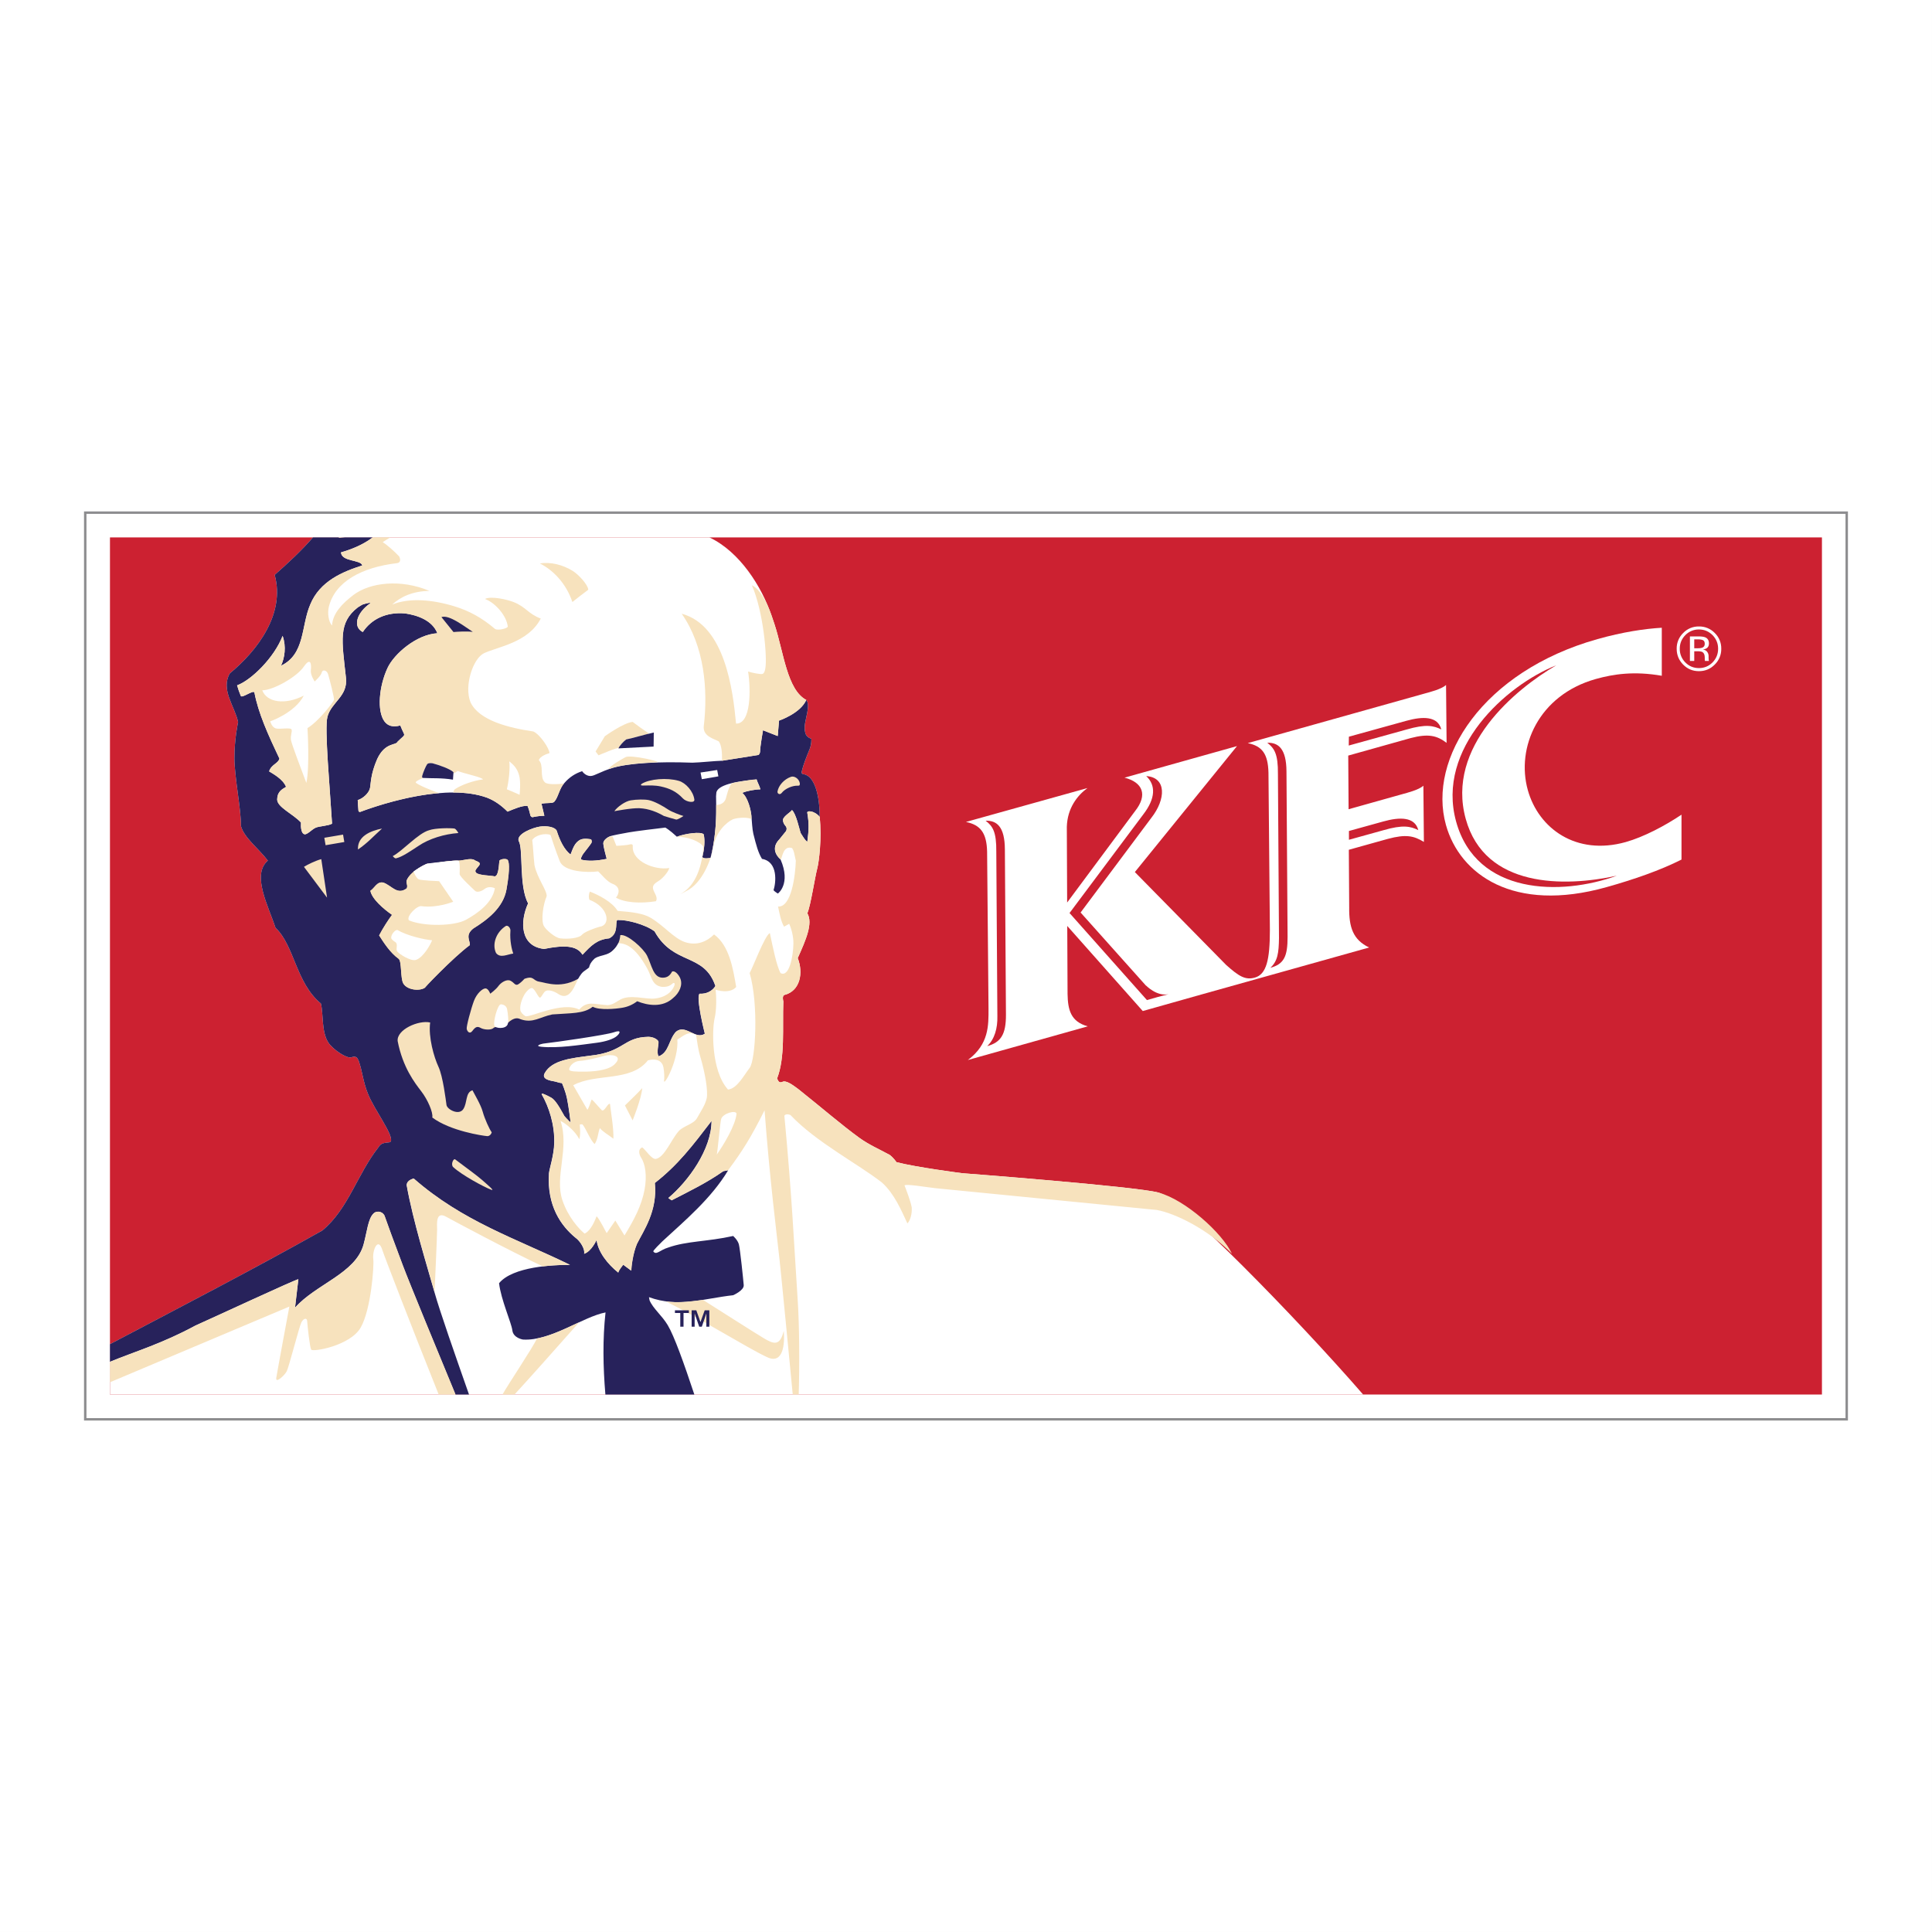
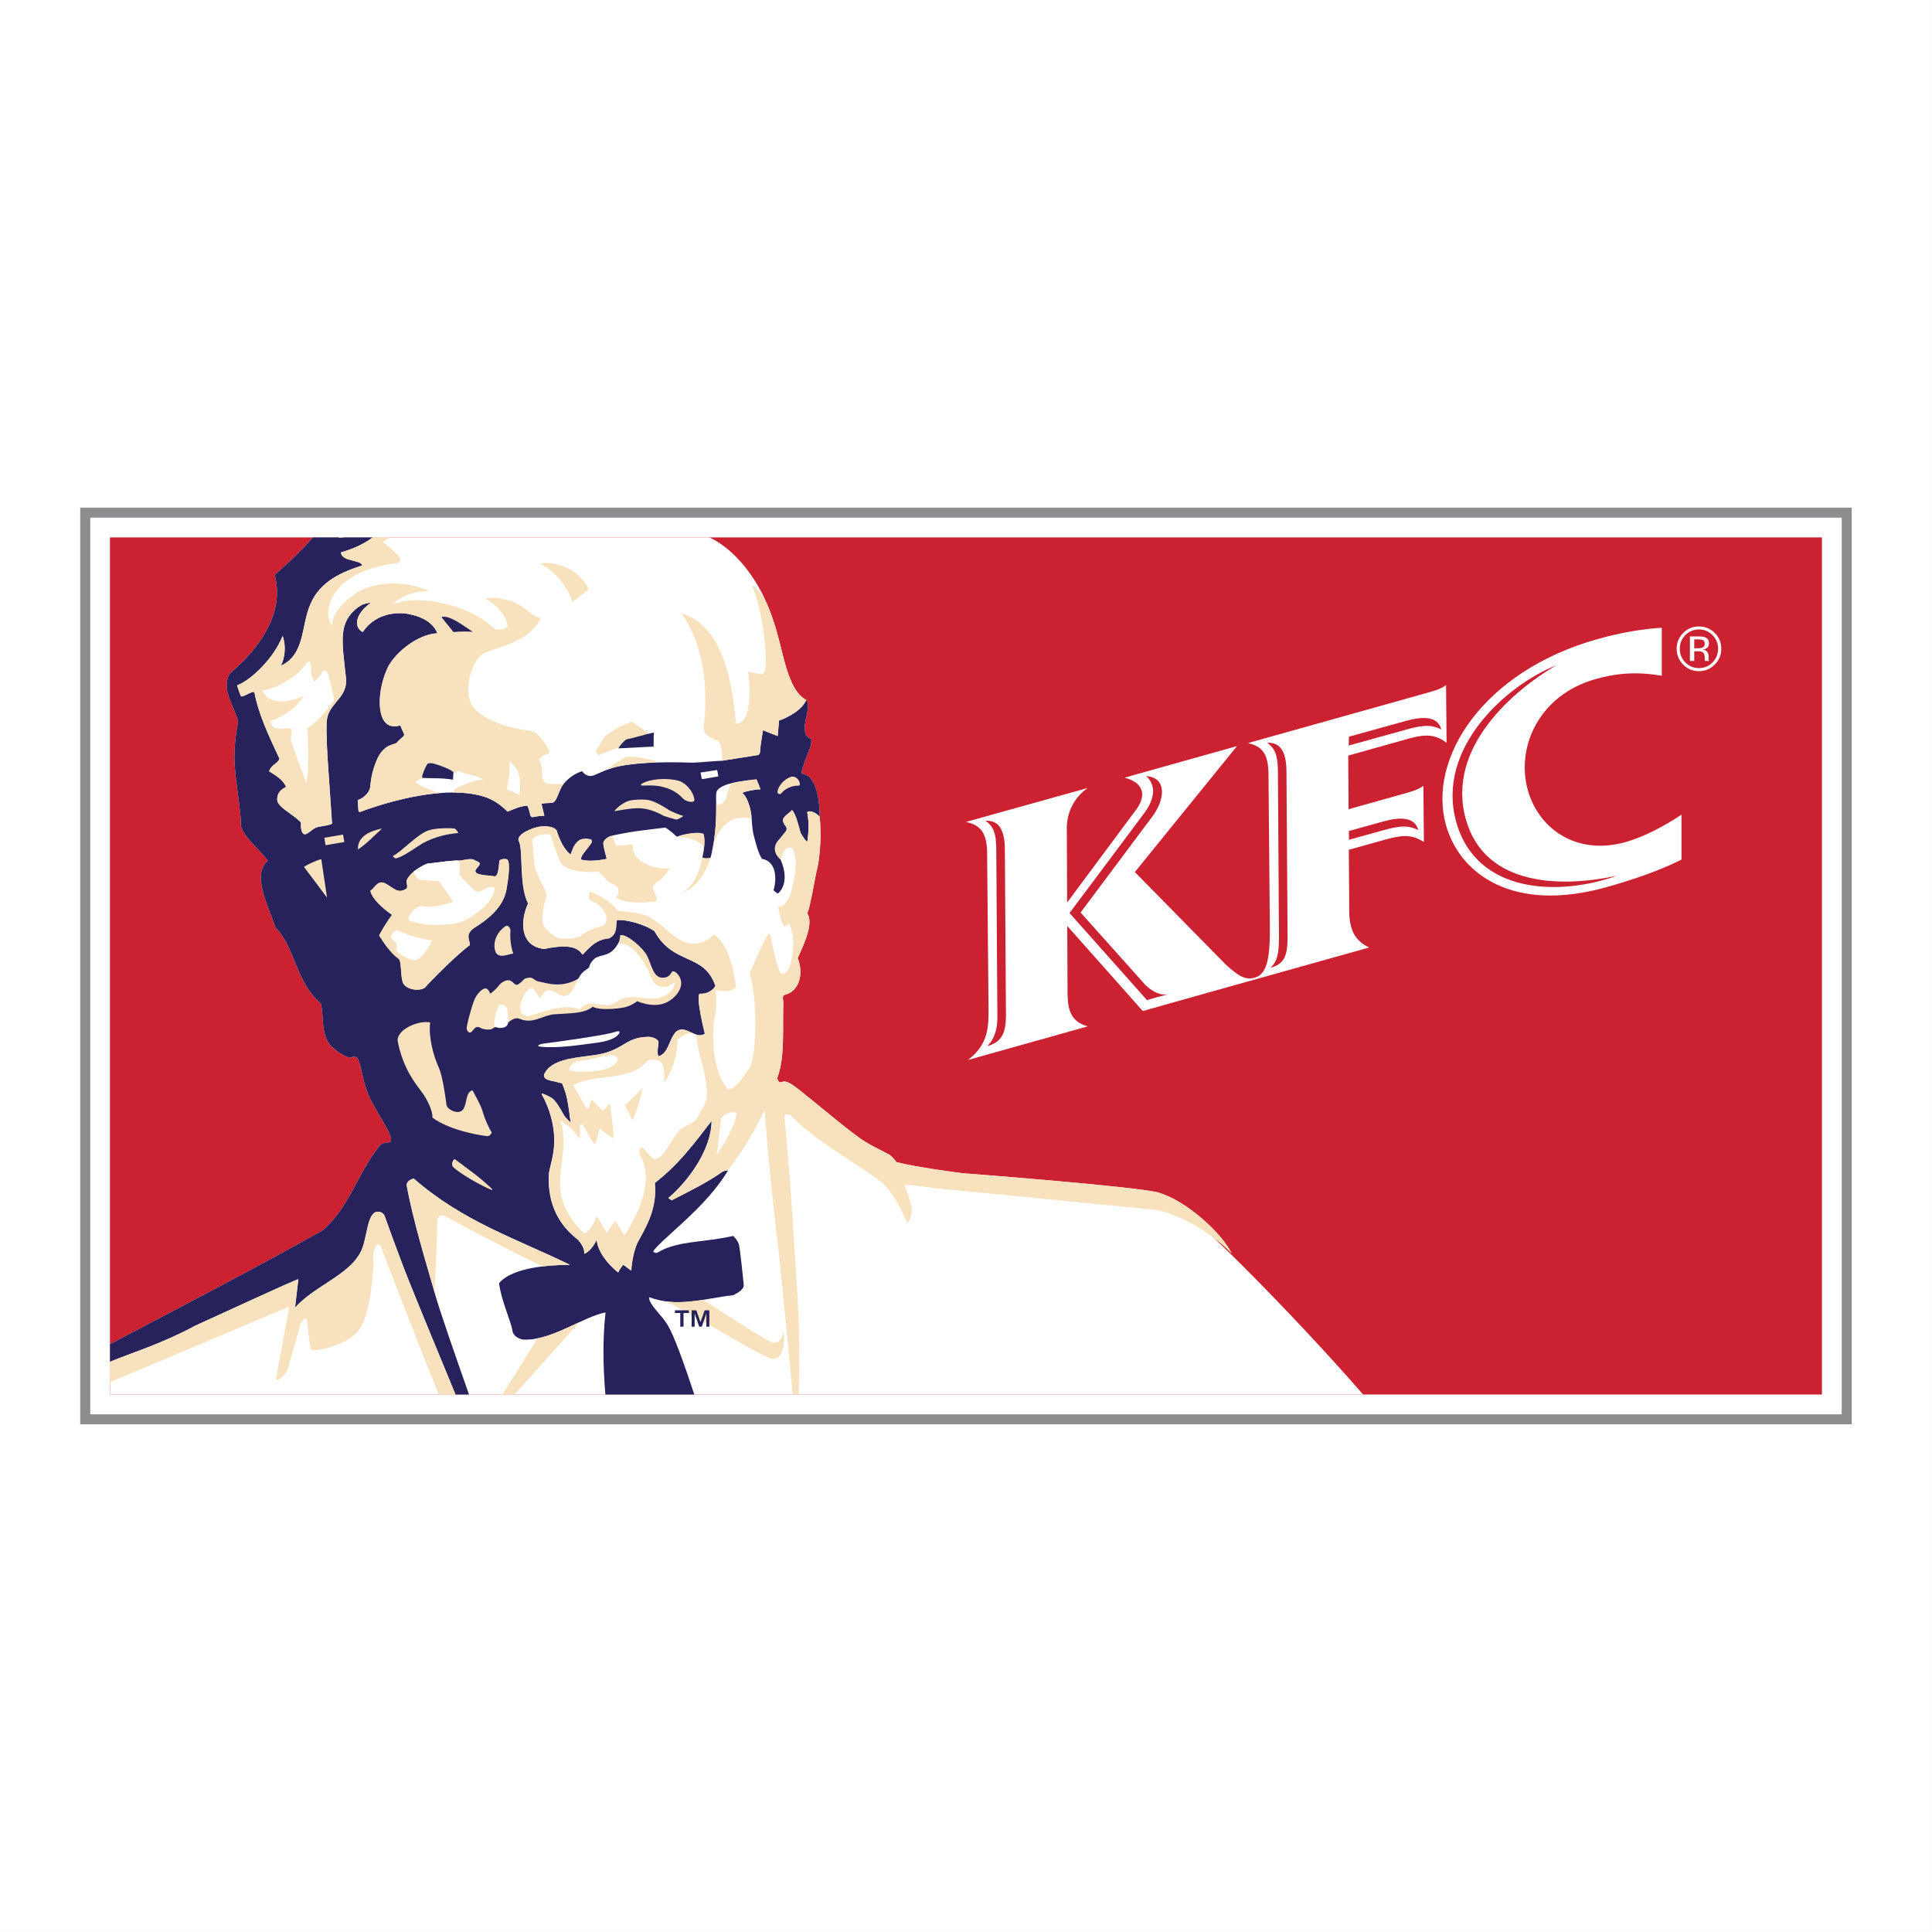
<svg xmlns="http://www.w3.org/2000/svg" viewBox="0 0 192.76 192.76">
-   <g fill-rule="evenodd" clip-rule="evenodd">
+   <g fillRule="evenodd" clip-rule="evenodd">
    <path fill="#fff" d="M0 0h192.756v192.756H0V0z" />
-     <path fill="#fff" stroke="#8d8d8f" stroke-width=".242" stroke-miterlimit="2.613" d="M184.252 51.148H8.504v90.461h175.748V51.148z" />
+     <path fill="#fff" stroke="#8d8d8f" strokeWidth=".242" stroke-miterlimit="2.613" d="M184.252 51.148H8.504v90.461h175.748V51.148z" />
    <path fill="#cc2131" d="M10.972 53.619h170.807v85.516H10.972V53.619z" />
    <path d="M144.33 74.116l-.055-5.775c-.457.428-1.646.717-2.105.846l-17.68 4.956c1.455.297 2.021 1.088 2.068 2.952l.141 15.689c0 2.979-.342 4.429-1.5 4.753-.963.271-1.604-.141-2.859-1.258l-9.113-9.271 10.191-12.568-11.223 3.148c1.801.46 2.354 1.701 1.045 3.349l-6.768 9.109-.033-7.546c.053-1.875 1.053-3.143 2.061-3.875l-12.125 3.382c1.455.299 2.064 1.095 2.111 2.959l.141 15.688c0 1.627.061 3.521-2.061 5.105l11.965-3.359c-1.699-.463-1.988-1.637-2.018-3.223l-.031-6.792 7.535 8.489 5.545-1.566 17.041-4.774c-1.621-.772-2.018-2.043-1.99-4.011l-.037-5.739 3.893-1.087c1.799-.481 2.586-.314 3.596.304l-.051-5.61c-.457.425-1.648.717-2.105.845l-5.357 1.503-.035-5.353 6.215-1.743c1.797-.474 2.643-.249 3.598.473zM162.199 84.015c-4.938 1.383-8.691-1.347-9.764-5.181-1.188-4.24 1.057-9.481 6.783-11.089 1.789-.498 3.828-.8 6.582-.322v-4.791c-1.709.099-3.889.423-6.414 1.132-11.447 3.218-16.971 11.922-15.121 18.545 1.385 4.942 6.742 8.804 16.004 6.208 2.723-.765 5.373-1.678 7.498-2.756v-4.479c-1.628 1.094-3.759 2.224-5.568 2.733z" fill="#fff" />
    <path d="M99.51 101.373l-.107-16.384c.02-2.006-.357-2.558-1.062-3.103 1.082-.033 1.91.553 1.918 2.873l.107 16.481c.008 1.951-.496 2.758-1.871 3.135.737-.697 1.046-1.775 1.015-3.002zM127.607 93.596l-.105-16.385c.018-2.006-.363-2.557-1.064-3.105 1.082-.03 1.908.556 1.916 2.875l.111 16.479c.004 1.953-.348 2.727-1.721 3.102.731-.671.842-1.471.863-2.966zM134.582 73.502l5.73-1.585c1.641-.458 3.141-.477 3.49.862-.773-.38-1.533-.556-3.48.01l-5.754 1.595.014-.882zM134.588 83.786l-.002-.876 3.432-.951c1.639-.458 3.143-.475 3.488.864-.771-.381-1.529-.557-3.477.009l-3.441.954zM145.281 81.974c-2.021-7.32 5-13.616 9.99-15.594-4.105 2.389-11.02 8.128-9.031 15.326 1.91 6.913 9.855 6.81 15.076 5.665-5.582 2.028-14.009 1.933-16.035-5.397zM116.598 99.189c-1.197.268-2.279-.885-2.279-.885l.08.107-6.586-7.367 7.068-9.458c1.434-1.832 1.533-4.019-.518-4.154.971.911.936 2.229-.299 3.829l-7.354 9.834 7.721 8.684.951-.268-.002-.002 1.218-.32z" fill="#cc2131" />
    <path d="M170.863 63.366c.369.377.557.828.557 1.359 0 .535-.188.991-.557 1.369-.375.375-.828.563-1.359.563s-.984-.188-1.355-.566a1.88 1.88 0 0 1-.555-1.366c0-.532.186-.982.557-1.359a1.854 1.854 0 0 1 1.355-.564c.529 0 .982.19 1.357.564zm.221-.214a2.142 2.142 0 0 0-1.578-.649 2.116 2.116 0 0 0-1.568.649 2.131 2.131 0 0 0-.652 1.573c0 .621.215 1.146.645 1.582.432.44.959.657 1.574.657.617 0 1.143-.217 1.578-.657a2.15 2.15 0 0 0 .652-1.582 2.134 2.134 0 0 0-.651-1.573zm-1.246 1.47a1.211 1.211 0 0 1-.41.056h-.389v-.888h.365c.24 0 .412.03.521.091.107.061.162.181.162.36.001.187-.083.315-.249.381zm-1.231 1.321h.432v-.966h.342c.225 0 .387.028.477.081.152.091.23.277.23.563v.192l.012.08c0 .01.002.021.004.028s.002.016.006.022h.404l-.018-.03a.416.416 0 0 1-.02-.128 2.877 2.877 0 0 1-.006-.181v-.181a.667.667 0 0 0-.135-.378c-.086-.128-.23-.208-.424-.239a.941.941 0 0 0 .357-.121c.158-.1.238-.261.238-.483 0-.304-.123-.513-.379-.619-.141-.056-.361-.088-.666-.088h-.854v2.448zM136.004 139.135c-6.836-7.863-18.361-19.598-20.412-20.148-2.281-.615-19.571-1.932-19.571-1.932s-4.548-.578-6.571-1.102c-.251-.348-.61-.73-.834-.805-.832-.455-1.932-.941-2.865-1.615-1.771-1.281-3.802-3.045-6.108-4.875-.508-.375-1.201-.91-1.583-.717-.385.189-.465-.248-.528-.34.82-2.104.525-5.027.624-7.688 0 0-.166-.574.13-.65 1.548-.406 1.885-2.182 1.307-3.674.817-1.824 1.538-3.458.96-4.466.341-.835.738-3.533.995-4.512.16-.62.462-2.932.233-5.1h.019-.013c0-1.953-.447-4.069-1.597-4.261-.285-.047-.21-.196-.169-.387.098-.445.412-1.289.744-2.081.224-.531.184-1.08.184-1.08s-.473-.088-.6-.568c-.179-.667.055-1.273.193-2.036.143-.8.047-1.089-.098-1.263-1.917-1.011-2.251-4.744-3.167-7.546l-.283-.841c-1.017-2.96-3.181-6.389-6.213-7.83H31.228c-1.157 1.337-2.46 2.536-3.821 3.742 1.06 3.855-1.679 7.518-4.476 9.826-.938 1.643.502 3.286.826 4.856 0 0-.376 1.691-.367 3.621.011 1.93.679 5.136.648 6.747.322 1.189 1.787 2.262 2.687 3.457-1.661 1.409.086 4.605.762 6.699 1.895 1.776 2.016 5.468 4.534 7.566.259 1.09.04 2.803.744 3.893.47.705 1.842 1.611 2.282 1.465.503-.164.605.041.744.361.377 1.055.41 2 .92 3.275.638 1.602 2.511 4.029 2.294 4.729-.09.291-.862-.074-1.25.623-2.098 2.652-3.01 6.17-5.604 8.299-6.974 3.926-14.09 7.596-21.179 11.334v5.025h125.032v-.001z" fill="#fff" />
    <path d="M58.08 76.944a3.815 3.815 0 0 0-1.745 1.153c-.532.543-.633 1.464-1.04 1.9-.171.186-.741.072-1.269.193l.286 1.2a6.01 6.01 0 0 0-1.056.116c-.191.077-.289-.043-.336-.142-.113-.559-.262-.9-.287-.959-.543-.047-1.344.307-1.995.574-.621-.621-1.281-1.097-2.036-1.389-3.938-1.442-10.175.478-12.67 1.417 0 0-.144.023-.168-.121-.025-.146-.073-1.059-.073-1.059.553-.167 1.128-.72 1.224-1.2.098-.478.05-1.369.722-2.907.791-1.683 1.872-1.333 2.015-1.706.929-.924.766-.383.289-1.635-.751.206-1.259.035-1.583-.405-.759-1.032-.553-3.485.31-5.337.65-1.391 2.872-3.332 4.968-3.458-.513-1.308-2.025-1.804-3.217-1.978-1.899-.161-3.367.576-4.222 1.857-1.023-.513-.638-1.922.769-2.883-.06-.111-.804.146-.804.146s-.264.146-.458.274c-1.985 1.545-1.593 3.304-1.186 7.041.201 1.844-1.463 2.416-1.849 3.88-.31 1.167.256 7.239.461 10.662-.343.211-1.276.251-1.613.392-.437.181-.945.841-1.224.624-.209-.11-.299-.591-.264-1.129-.792-.863-2.392-1.538-2.375-2.311.015-.768.48-1.006.887-1.248-.312-.792-1.342-1.32-1.688-1.545.2-.689.932-.792 1.024-1.281-1.136-2.388-2.111-4.549-2.495-6.598-.131-.262-1.249.614-1.357.35a9.183 9.183 0 0 1-.369-1.054c1.407-.514 3.708-2.758 4.541-4.938.384 1.093.198 2.195-.159 2.98 2.413-1.155 1.995-3.954 2.908-6.085.96-2.37 3.264-3.301 5.202-3.92-.143-.597-2.062-.343-2.128-1.304.894-.254 2.152-.711 3.16-1.494h-2.757a3.94 3.94 0 0 1-.337.022c-.161.004-.259.059-.291-.022h-2.568c-1.157 1.337-2.46 2.536-3.821 3.742 1.06 3.855-1.679 7.518-4.476 9.826-.938 1.643.502 3.286.826 4.856 0 0-.376 1.691-.367 3.621.011 1.93.679 5.136.648 6.747.322 1.189 1.787 2.262 2.687 3.457-1.661 1.409.086 4.605.762 6.699 1.895 1.776 2.016 5.468 4.534 7.566.259 1.09.04 2.803.744 3.893.47.705 1.842 1.611 2.282 1.465.503-.164.605.041.744.361.377 1.055.41 2 .92 3.275.638 1.602 2.511 4.029 2.294 4.729-.09.291-.862-.074-1.25.623-2.098 2.652-3.01 6.17-5.604 8.299-6.974 3.926-14.09 7.596-21.179 11.334v1.758c2.493-1.029 5.159-1.793 8.523-3.613 1.82-.809 9.867-4.549 10.273-4.625l-.339 2.842c2.094-2.363 6.054-3.418 6.843-6.312.352-1.287.445-2.557.99-3.084.196-.234.8-.32 1.09.201.344.986.862 2.391 1.834 4.984.662 1.758 3.499 8.635 5.255 12.875h1.355c-1.393-3.971-2.894-8.248-3.446-10.203-.734-2.604-2.139-7.098-2.777-10.676-.007-.377.364-.586.699-.672 4.91 4.303 10.273 6.012 15.59 8.615-1.624-.01-5.695.162-7.069 1.828.193 1.65 1.231 3.941 1.327 4.707.096.771 1.055.914 1.055.914 2.769.176 5.984-2.273 8.241-2.705-.294 2.668-.248 5.408-.014 8.191h8.875c-1.043-3.137-2.003-5.828-2.655-6.922-.578-.969-1.472-1.662-1.814-2.477l-.058-.316c2.951 1.08 5.521.123 8.399-.193 0 0 1.098-.477 1.055-1.01-.043-.533-.36-3.615-.485-4.07-.126-.451-.57-.83-.57-.83-2.594.578-4.617.49-6.481 1.154-.845.252-1.184.799-1.488.383-.018-.09.662-.766.913-1.008 2.282-2.104 4.865-4.268 6.559-7.084l-.497.092c-1.631 1.152-3.39 1.998-5.15 2.906l-.329-.23c2.01-1.691 4.304-4.85 4.315-7.697-1.899 2.473-3.334 4.377-5.664 6.197.286 2.789-1.136 4.775-1.774 6.057-.417.961-.561 2.279-.578 2.689l-.801-.594c-.063.113-.398.453-.496.785-1.073-.861-2.015-2.062-2.159-3.264 0 0-.502 1.15-1.246 1.391.118-.457-.384-1.271-.864-1.609-1.425-1.17-2.855-3.17-2.641-6.412.03-.436.497-1.781.527-3.029.05-1.826-.527-3.604-1.247-4.854-.072-.201.528.096.961.338.313.186.671.672 1.296 1.824.191.242.624.648.624.648s-.191-1.609-.362-2.4c-.166-.795-.502-1.537-.502-1.537-.272-.008-.539-.133-.744-.168-.393-.074-1.322-.201-.982-.818.734-1.346 2.781-1.508 4.538-1.748 3.428-.365 3.265-1.836 5.81-1.883.536.012.917.275.996.457.08.182-.231 1.158.028 1.49 1.04-.379.995-1.656 1.729-2.451.965-.803 1.948.846 2.88.191 0 0-.912-3.604-.528-3.988.671.049 1.272-.26 1.583-.768-1.128-3.339-4.151-2.018-6.071-5.452-.961-.722-2.807-1.161-3.574-1.132-.528-.164.163 1.3-.96 1.829-1.199.115-1.792.705-2.657 1.633-.576-.961-1.915-.961-3.832-.577-2.368-.256-2.438-2.693-1.594-4.549-.942-1.698-.462-5.543-.942-6.215-.249-.72 1.442-1.344 2.114-1.442.671-.096 1.487.025 1.678.408.312.986.741 1.882 1.383 2.38.215-.529.386-1.183.97-1.475.384-.191 1.08-.04 1.08-.04s.136.201.008.395c-.276.413-.832 1.049-.897 1.215-.068.168-.181.264-.076.42.666.158 1.483.131 2.523-.083-.144-.577-.287-1.06-.337-1.489-.048-.436.578-.723.578-.723.181-.126 1.487-.337 1.967-.432.48-.096 3.177-.428 3.646-.479 0 0 .432.237 1.151.911.87-.324 2.385-.528 2.673-.242.151.604.063 1.492-.13 2.26.073.242.807.099.807.099s.234-.66.443-2.404c.161-1.348.138-2.581.118-3.749l.025-.312c.047-.863 2.304-1.163 2.832-1.233.528-.073 1.063-.105 1.191-.136.096.319.312.695.374.991-.51 0-1.407.161-1.807.353.578.483.862 1.731.912 2.305.048.531.085 1.329.194 1.781.289 1.15.48 1.873.862 2.499 1.634.287 1.392 2.403 1.153 3.12.095.146.432.339.432.339s1.325-.946.269-3.394c-1.118-1.012-.261-1.877-.139-1.993l.697-.863c.193-.559-.32-.463-.32-1.135.096-.375.782-.737.896-.949.412.365.729 1.893.852 2.277 0 0 .568.954.684.865.166-1.189.166-1.872 0-2.833-.111-.282.661-.289 1.236.383 0-1.953-.447-4.069-1.597-4.261-.285-.047-.21-.196-.169-.387.098-.445.412-1.289.744-2.081.224-.531.184-1.08.184-1.08s-.473-.088-.6-.568c-.179-.667.055-1.273.193-2.036.143-.8.047-1.089-.098-1.263-.575 1.343-2.719 2.065-2.719 2.065l-.128 1.538-1.47-.576s-.29 1.646-.29 2.113a.5.5 0 0 1-.166.357l-.002-.007s-3.493.561-3.629.577c-.774.02-2.111.173-2.953.195-3.488-.131-6.378.051-7.937.514-1.251.369-1.821.815-2.231.815-.265.003-.597-.14-.838-.48z" fill="#27225b" />
    <path d="M57.15 56.965c-1.012-.624-2.224-.926-3.282-.745 1.35.674 2.629 2.018 3.24 3.845a53.727 53.727 0 0 1 1.587-1.228c-.047-.533-1.002-1.535-1.545-1.872zM43.364 128.932c-.734-2.604-2.139-7.098-2.776-10.676-.008-.377.364-.586.698-.672 4.908 4.303 10.273 6.012 15.593 8.615-.633-.004-1.639.02-2.712.148h-.018c-3.473-1.635-8.772-4.473-9.639-4.951-1.066-.592-.899.748-.899 1.328.002.578-.257 6.258-.257 6.258l.01-.05zM57.771 131.936c-1.344.625-2.799 1.34-4.202 1.611-.408.914-2.896 4.605-3.435 5.588h1.197c1.147-1.236 4.224-4.693 6.447-7.203l-.007.004zM78.201 132.783c-.384 1.539-.988 1.342-2.016.723-1.4-.85-3.794-2.393-6.038-3.809-1.379.16-2.577.334-3.754.139 2.616 1.215 8.257 4.695 10.047 5.525 1.442.77 1.905-.654 1.761-2.578zM64.734 73.2c-.857.211-1.842.501-2.252.574-.242.164-.648.601-.781.893.093-.204-1.988.692-1.988.692l-.289-.382.922-1.521s1.852-1.342 2.779-1.43a31.602 31.602 0 0 0 1.611 1.152l-.002.022zM65.548 76.051c-1.01.058-3.4.159-4.774.662a.38.38 0 0 0-.073.028c.19-.362 1.39-1.024 1.711-1.201.555-.269 3.712.488 3.136.511zM67.823 89.228c1.682-.817 2.254-3.055 2.353-4.737-.29-.529-1.536-1.01-2.642-1.01.87-.324 2.385-.528 2.673-.242.151.604.063 1.492-.13 2.26.073.242.807.099.807.099s.234-.66.443-2.404c.123-1.024.138-1.977.13-2.889l.002.005c.579 0 .875-.337.97-.671.098-.34.241-1.047.575-1.482l-.02.015c.342-.128.633-.131.998-.211.397-.076 1.116-.195 1.511-.197l-.008.025c.095.32.319.67.382.966-.51 0-1.407.161-1.807.353.578.483.862 1.731.912 2.305v.292c-.671-.242-1.636-.061-1.87.048-.623.286-1.722 1.28-1.963 2.865-.138.909-.981 3.498-2.693 4.293a5.424 5.424 0 0 1-.623.317zM10.972 135.875c2.496-1.031 5.171-1.801 8.537-3.621 1.817-.809 9.854-4.549 10.26-4.625l-.327 2.842c2.09-2.363 6.054-3.418 6.843-6.312.352-1.287.445-2.557.987-3.084.197-.234.8-.32 1.094.201.344.986.861 2.391 1.835 4.984.661 1.758 3.497 8.635 5.252 12.875H43.77c-2.659-6.635-5.431-13.807-5.62-14.412-.427-1.379-1.028.035-.905.928.083.602-.214 4.979-1.259 6.803-1.04 1.82-4.8 2.465-4.94 2.199-.143-.268-.36-2.305-.402-2.877-.024-.312-.359-.26-.575.164-.219.428-1.242 4.445-1.46 4.871-.216.426-1.138 1.26-1.045.664.091-.6 1.305-7.115 1.305-7.115s-13.015 5.496-17.895 7.551v-2.036h-.002z" fill="#f7e2bd" />
    <path d="M61.125 83.463l.375.929s.817-.048 1.104-.096c.289-.047.578-.188.527.195-.047 1.441 2.162 2.354 3.649 2.115-.146.481-.721 1.058-1.007 1.249-.289.191-.673.383-.626.77.05.383.482.815.337 1.2l-.038.093c-1.571.249-3.142.143-3.993-.365.256-.256.57-1.042-.352-1.379-.544-.199-1.137-.991-1.426-1.233-1.103.146-3.405.038-3.822-1.009-.448-1.123-.927-2.627-.927-2.627-.561-.225-1.535.033-1.824.513.092.695.113 1.5.223 2.499.29 1.347 1.262 2.519 1.216 3.107-.352.798-.575 2.368-.289 2.947.194.384 1.119 1.185 1.631 1.25.77.096 1.923 0 2.209-.388.289-.287 1.344-.669 1.729-.767 1.151-.144.912-1.97-1.01-2.69-.092-.194-.083-.594.048-.818.864.338 2.209 1.009 2.762 1.923 1.493.113 2.592.264 3.31.697 1.317.778 2.289 2.045 3.433 2.426 1.198.385 2.188-.09 2.879-.771 1.536 1.107 1.905 3.463 2.207 5.239-.641.732-1.96.312-2.054.27.076.568.121 1.973-.105 2.9-.226.938-.385 5.145 1.344 7.066.911-.098 1.571-1.404 2.159-2.162.588-.756.912-6.344 0-9.465.336-.579 1.487-3.702 2.015-3.989.336 1.585.654 3.169 1.058 3.989.862.48 1.272-1.628 1.294-2.935.014-.777-.25-1.63-.426-1.975l-.502.287c-.317-.498-.468-1.366-.605-2.01 1.341.096 1.726-3.125 1.773-4.567-.171-.773-.171-.956-.369-1.264-.872-.287-.971.853-1.118 1.123l-.018.018c-1.119-1.012-.274-1.877-.151-1.993l.697-.863c.193-.559-.32-.463-.32-1.135.096-.375.782-.737.896-.949.412.365.741 1.893.864 2.277 0 0 .555.954.671.865.146-1.069.166-1.872 0-2.833-.111-.282.674-.289 1.249.383h-.022c.229 2.168-.073 4.48-.233 5.1-.257.979-.654 3.676-.995 4.512.578 1.008-.144 2.642-.96 4.466.579 1.493.242 3.268-1.307 3.674-.296.076-.13.65-.13.65-.099 2.66.196 5.584-.624 7.688.063.092.143.529.528.34.382-.193 1.075.342 1.583.717 2.307 1.83 4.337 3.594 6.108 4.875.933.674 2.033 1.16 2.865 1.615.224.074.583.457.834.805 2.023.523 6.571 1.102 6.571 1.102s17.29 1.316 19.571 1.932c2.648.711 6.338 3.998 7.326 6.105-2.387-2.441-5.678-4.041-7.494-4.369 0 0-21.207-2.08-22.137-2.178-.842-.094-2.875-.445-3.04-.273.115.299.61 1.562.718 2.193.051.689-.168 1.328-.429 1.6-.608-1.297-1.287-2.943-2.543-4.082-2.453-1.906-6.554-4.018-9.12-6.727-.313-.141-.568-.066-.613.07.781 8.318.95 12.664 1.332 18.43.167 2.516.189 6.422.098 9.379h-.595c-.368-3.842-1.109-11.549-1.324-13.512-.254-2.32-.986-8.111-1.488-14.848-1.392 2.787-2.239 4.104-3.631 5.975l-.482.104c-1.631 1.152-3.387 1.998-5.149 2.906l-.329-.23c2.01-1.691 4.305-4.85 4.312-7.697-1.897 2.473-3.332 4.377-5.662 6.197.289 2.789-1.136 4.775-1.776 6.057-.415.961-.558 2.279-.576 2.689l-.802-.594c-.063.113-.396.453-.492.785-1.076-.861-2.019-2.062-2.161-3.264 0 0-.502 1.15-1.247 1.391.12-.457-.384-1.271-.865-1.609-1.424-1.17-2.855-3.17-2.639-6.412.027-.436.495-1.781.528-3.029.047-1.826-.528-3.604-1.249-4.854-.073-.201.527.096.96.338.313.186.671.672 1.297 1.824.19.242.623.648.623.648s-.193-1.609-.36-2.4c-.168-.795-.505-1.537-.505-1.537-.274-.008-.538-.133-.744-.168-.393-.074-1.32-.201-.983-.818.734-1.346 2.779-1.508 4.539-1.748 3.428-.365 3.264-1.836 5.81-1.883.538.012.915.275.995.457.081.182-.233 1.158.031 1.49 1.036-.379.992-1.656 1.726-2.451.965-.803 1.947.846 2.88.191 0 0-.912-3.604-.527-3.988.671.049 1.271-.26 1.583-.768-1.129-3.339-4.151-2.018-6.071-5.452-.958-.722-2.807-1.161-3.577-1.132-.525-.164.167 1.3-.957 1.829-1.199.115-1.792.705-2.657 1.633-.575-.961-1.915-.961-3.831-.577-2.37-.256-2.438-2.693-1.594-4.549-.942-1.698-.462-5.543-.942-6.215-.249-.72 1.44-1.344 2.113-1.442.671-.096 1.487.025 1.679.408.312.986.741 1.882 1.382 2.38.216-.529.388-1.183.971-1.475.384-.191 1.078-.04 1.078-.04s.136.201.01.395c-.277.413-.829 1.049-.897 1.215-.068.168-.181.264-.076.42.666.158 1.482.131 2.522-.083-.143-.577-.289-1.06-.333-1.489-.05-.436.575-.723.575-.723l.343-.016zM80.443 69.836c-.575 1.343-2.719 2.065-2.719 2.065l-.128 1.538-1.47-.576s-.29 1.646-.29 2.113a.5.5 0 0 1-.166.357l-.002-.007s-3.493.561-3.629.577c.007-.73-.015-1.506-.329-1.938-.578-.284-1.535-.526-1.5-1.442.45-3.745.06-8.07-2.194-11.29 4.317 1.155 5.109 7.634 5.42 10.958 1.5.068 1.488-3.415 1.201-5.191.416.129 1.29.312 1.45.234.167-.073.229-.295.276-.571.191-1.104-.191-5.621-1.344-8.266.812.375 1.508 1.698 1.973 3.052l.283.841c.916 2.802 1.251 6.535 3.168 7.546zM56.263 78.169c-.003 0-.008.003-.013.003 0 0-1.536.214-1.895-.121h.005c-.545-.511-.071-1.681-.598-2.209.118-.388.792-.625 1.056-.697.022-.433-.938-1.875-1.609-2.164-2.422-.36-5.397-1.08-6.262-2.906-.673-1.633.256-4.389 1.341-4.901 1.387-.651 4.416-1.057 5.665-3.458-1.281-.488-1.439-1.132-2.691-1.64-.656-.264-2.279-.634-2.875-.315.99.353 2.144 1.633 2.274 2.743.023.196-1.04.443-1.284.236-1.279-1.089-2.558-1.794-4.031-2.245-2.238-.681-4.528-.871-6.222-.173.852-.785 2.063-1.349 3.727-1.364-2.88-1.217-5.936-.843-7.589.403-1.091.84-2.058 1.801-2.136 3.049-.362-.384-.46-1.268-.321-1.852.608-2.519 3.294-3.965 6.825-4.373.337-.058.357-.353.196-.669-.51-.549-1.284-1.208-1.641-1.427.251-.167.502-.321.753-.47H37.18c-1.008.783-2.266 1.24-3.16 1.494.066.961 1.985.707 2.128 1.304-1.938.619-4.242 1.55-5.202 3.92-.913 2.131-.495 4.93-2.908 6.085.357-.785.543-1.887.159-2.98-.833 2.179-3.134 4.424-4.541 4.938.098.35.223.704.369 1.054.108.264 1.226-.612 1.357-.35.384 2.048 1.359 4.209 2.495 6.598-.092.488-.824.591-1.024 1.281.346.225 1.376.752 1.688 1.545-.407.242-.872.48-.887 1.248-.017.773 1.583 1.447 2.375 2.311-.035.538.055 1.019.264 1.129.278.217.787-.442 1.224-.624.336-.141 1.27-.181 1.613-.392-.205-3.423-.771-9.495-.461-10.662.386-1.464 2.05-2.036 1.849-3.88-.407-3.737-.799-5.496 1.186-7.041.193-.128.458-.274.458-.274s.744-.257.804-.146c-1.407.961-1.792 2.37-.769 2.883.854-1.281 2.322-2.018 4.222-1.857 1.191.174 2.704.67 3.217 1.978-2.096.125-4.317 2.066-4.968 3.458-.862 1.852-1.068 4.305-.31 5.337.324.44.832.611 1.583.405.477 1.252.64.711-.289 1.635-.144.373-1.224.023-2.015 1.706-.671 1.538-.624 2.429-.722 2.907-.096.48-.671 1.034-1.224 1.2 0 0 .048.914.073 1.059.025.144.168.121.168.121 1.641-.617 4.797-1.628 7.903-1.88-.495-.131-2.387-.911-2.359-1.077.022-.151.635-.39.753-.433-.116-.01-.128-.07-.108-.208.103-.37.352-.958.505-1.183.146-.106.292-.098.528-.073.623.167 1.751.554 2.088.888l-.01.144h.01s.264-.149.425-.268c.646.272 2.375.599 2.525.843-.995.119-2.206.577-2.782.964-.158.103-.125.249-.207.344 1.219 0 2.38.146 3.398.521.754.292 1.415.768 2.036 1.389.651-.267 1.452-.621 1.995-.574.024.059.174.4.287.959.047.098.145.219.336.142a5.896 5.896 0 0 1 1.056-.116l-.286-1.2c.527-.121 1.098-.007 1.269-.193.393-.418.497-1.281.978-1.832l-.009.003zm-22.468-24.55c.032.081.13.026.291.022.11-.002.222-.012.337-.022h-.628z" fill="#f7e2bd" />
    <path d="M30.309 69.4c-.895 1.731-3.35 2.571-3.35 2.571s.151.569.535.698c.384.127 1.536-.129 1.601.127.063.257-.128.577-.065 1.027.065.448 1.088 3.072 1.535 4.293.352-1.603.113-5.47.113-5.47 1.151-.705 2.576-2.604 2.638-2.796.066-.194-.447-2.114-.575-2.563-.128-.449-.576-.511-.641-.191-.063.319-.704.896-.704.896s-.447-.639-.381-1.153c.063-.51 0-1.343-.706-.322-.701 1.027-3.053 2.355-4.142 2.355.448 1.217 2.287 1.49 4.142.528zM51.843 79.299s-.792-.357-1.274-.551c.193-.768.337-2.114.242-2.788.48.385.791.722.982 1.396.193.673.05 1.943.05 1.943z" fill="#fff" />
    <path d="M65.212 74.488l-3.511.179c.133-.292.54-.729.781-.893.493-.085 1.817-.486 2.747-.689l-.017 1.403z" fill="#27225b" />
    <path d="M38.116 82.666c-.849.76-1.455 1.454-2.4 2.089-.072-1.299 1.207-1.853 2.4-2.089zM42.818 82.832c.608-.221 2.111-.23 2.528-.166.193.066.385.448.385.448-1.377.096-2.922.559-3.991 1.293-.839.548-1.608 1.077-2.181 1.217-.146.094-.374-.208-.374-.208.987-.511 2.545-2.295 3.633-2.584zM32.631 89.56l-2.305-3.074c.362-.231 1.196-.63 1.729-.768l.576 3.842zM45.731 85.866c.427.008 1.227-.292 1.598-.065.158.138.764.201.45.579-.4.478-.397.508-.289.674.196.294 1.576.294 1.857.383.39-.016.415-1.024.48-1.571.158-.188.733-.221.829-.065.091.136.284.645-.125 2.952-.322 1.792-1.865 2.992-3.302 3.882-.857.665-.314 1.208-.347 1.659-1.648 1.195-4.963 4.685-4.415 4.196-.49.436-1.854.32-2.239-.385-.284-.523-.139-2.214-.455-2.443-.852-.612-1.496-1.626-1.946-2.333.363-.707.903-1.54 1.285-2.053-.832-.573-2.023-1.6-2.158-2.403.411-.254.65-.949 1.284-.817.84.286 1.392 1.288 2.339.579.154-.308-.108-.539.008-.823.155-.39.736-1.074 2.007-1.628 1.104-.056 2.048-.338 3.139-.318zM50.923 92.917c-.073.927.15 1.855.283 2.222-.593.076-1.289.496-1.716-.057-.405-.851-.02-2.063.982-2.698.217-.103.504.234.451.533zM51.938 101.693c1.249.43 1.922-.23 3.166-.48 1.825-.143 3.144-.049 4.034-.768.661.373 2.327.209 2.927.104a3.255 3.255 0 0 0 1.506-.652c1.075.432 2.53.65 3.581-.316.636-.516.995-1.309.718-1.969-.105-.275-.493-.818-.816-.676-.193.359-.442.611-.927.611-.959.01-1.09-1.238-1.568-2.196-.359-.722-1.982-2.192-2.671-2.051-.062.641-.224 1.157-1.118 1.859 0 0-2.794 2.423-2.785 2.308-1.87 1.268-3.505.578-4.174.477-.671-.1-.515-.635-1.487-.285-.193.219-.48.48-.671.576-.289.096-.337-.193-.722-.385-.384-.191-.96.191-1.201.527-.238.338-.814.768-.814.768s-.193-.529-.48-.529c-.289 0-.864.484-1.153 1.252-.287.77-.767 2.547-.718 2.787.047.24.289.578.575.191.289-.385.479-.48.816-.287.334.191 1.056.24 1.294 0 .242-.24.721.145 1.393-.48.672-.626 1.051-.505 1.295-.386zM32.485 84.329l-.126-.742 1.868-.317.126.74-1.868.319zM61.296 80.935c.287-.433 1.091-.994 1.631-1.083.601-.098 1.397-.108 1.8-.025.576.121 1.392.578 1.967.961.327.221 1.268.568 1.496.624-.126.099-.609.388-.734.355a30.893 30.893 0 0 1-1.216-.355c-.674-.382-1.485-.732-2.448-.775-.762-.036-2.496.298-2.496.298zM64.031 78.198c.784-.484 2.522-.63 3.696-.291.699.202 1.455 1.057 1.551 1.875.045.382-.809.238-1.144-.122-.666-.714-1.364-1.009-2.214-1.195-1.186-.253-2.304.1-1.889-.267zM45.412 115.674c1.415 1.068 2.13 1.57 2.744 2.105.613.541 1.239 1.068.854.924-.726-.271-2.93-1.461-3.792-2.258-.268-.248.013-.894.194-.771zM79.802 78.162c.01.144-.022.242-.166.229-.558-.038-1.317.296-1.641.717-.191.249-.465.072-.42-.151.106-.582.639-1.203 1.34-1.452.329-.118.819.184.887.657zM42.917 102.016c-.191 1.473.381 3.457.829 4.418.45.961.739 3.363.802 3.812.063.447 1.247 1.08 1.679.408.419-.65.193-1.656.913-1.875.19.385.832 1.434 1.022 2.141.193.705.676 1.766.897 2.049-.048.209-.241.4-.448.385-.447-.035-3.689-.512-5.48-1.857.098-.502-.462-1.789-1.104-2.619-.639-.832-1.84-2.369-2.35-5-.128-1.149 2.086-2.122 3.24-1.862z" fill="#f7e2bd" />
    <path d="M57.793 105.85c.648-.025 1.872-.324 2.496-.504.621-.18 1.998-.074 1.002.867-.658.621-2.237.709-3.071.707-.716-.002-1.482.01-1.435-.254.063-.355.481-.768 1.008-.816zM73.485 111.115c-.096 1.15-1.294 3.119-1.968 4.08.098-.477.337-3.217.435-3.555.19-.576 1.485-.913 1.533-.525zM71.675 77.459l-1.653.283-.126-.665 1.658-.253.121.635zM61.698 94.102c.634.022 1.614.239 2.862 2.497.485.876.47 1.708 1.476 1.862.641.037.877-.168 1.116-.371.148-.061.188.041.144.209-.29.801-1.056 1.23-1.968 1.328-.912.096-2.448-.434-3.428.096-.425.227-.736.531-1.282.564-1.337-.084-2.056-.463-2.825.443-1.716-.867-4.963.852-5.378.65-.226-.135-.437-.35-.495-.57-.104-.607.281-1.377.424-1.617.146-.238.475-.619.736-.619.344.141.656 1.068.824.955.143-.096.249-.363.433-.574.334-.34 1.078.023 1.318.189.77.531 1.32.096 1.8-1.006.217-.502.475-.961.769-1.203.177-.146.365-.242.553-.412 0 0 .023-.402.551-.887.672-.477 1.662-.142 2.37-1.534zM54.189 104.125c1.352-.156 6.237-.852 7.059-1.133.82-.289.599.113.284.385-.316.271-1.045.539-1.993.662-1.773.23-3.893.562-5.513.402-.701-.068-.117-.269.163-.316zM49.327 102.348c-.141-.412.325-2.145.643-2.145.239 0 .565.152.624.479.098.549.178 1.246.047 1.539-.208.47-1.193.398-1.314.127z" fill="#fff" />
    <path d="M69.454 103.279c.121.709.166 1.312.432 2.209.478 1.607.77 3.412.624 4.086-.143.672-.596 1.307-.958 1.971-.334.611-1.359.785-1.824 1.297-.746.82-1.412 2.631-2.304 2.789-.427.033-1.015-.924-1.344-1.154-.475.188-.292.754-.116 1.02.412.631.608 1.777.345 3.203-.294 1.58-1.051 3.014-2.003 4.568l-.912-1.49-.864 1.254c-.144-.211-.671-1.35-1.008-1.684-.336.912-.771 1.553-1.199 1.732-.578-.484-1.633-1.637-2.207-3.32-.809-2.357.719-5.188-.193-7.928.455.219 1.439.961 1.872 1.826.143-.43.07-1.176.05-1.467.081-.01.161-.02.236-.021.289.193.792 1.584 1.249 1.973.359-.531.334-1.229.527-1.588.264.359.89.695 1.344 1.057.043-1.061-.304-2.984-.336-3.461-.204-.164-.544.787-.817.625-.289-.287-.817-.939-1.008-1.082-.123.205-.204.691-.432 1.033l-1.416-2.451c2.285-1.232 5.733-.301 7.449-2.48.957-.252 1.452.127 1.555.707.081.449.105 1.031.056 1.367.05.436 1.475-2.188 1.329-4.16.483-.237 1.106-.96 1.873-.431z" fill="#fff" />
    <path d="M62.352 110.295l.767 1.488s.864-2.115.96-3.217c-.385.432-1.727 1.729-1.727 1.729zM45.731 85.866c.427.008 1.227-.292 1.598-.065.158.138.764.201.45.579-.4.478-.397.508-.289.674.196.294 1.576.294 1.857.383.39-.016.415-1.024.48-1.571.158-.188.733-.221.829-.065.091.136.284.645-.125 2.952-.322 1.792-1.865 2.992-3.302 3.882-.857.665-.314 1.208-.347 1.659-1.648 1.195-4.963 4.685-4.415 4.196-.49.436-1.854.32-2.239-.385-.284-.523-.139-2.214-.455-2.443-.852-.612-1.496-1.626-1.946-2.333.363-.707.903-1.54 1.285-2.053-.832-.573-2.023-1.6-2.158-2.403.411-.254.65-.949 1.284-.817.84.286 1.392 1.288 2.339.579.154-.308-.108-.539.008-.823.155-.39.736-1.074 2.007-1.628 1.104-.056 2.048-.338 3.139-.318z" fill="#f7e2bd" />
    <path d="M39.029 93.561c-.007-.354.415-.813.624-.775.96.576 2.687.964 3.456 1.027-.144.396-.84 1.691-1.608 1.958-.518.176-1.767-.632-1.896-.891-.127-.253.141-.707-.181-.897-.146-.09-.392-.269-.395-.422zM42.084 90.416c1.598.194 3.134-.449 3.134-.449l-1.407-2.05s-1.791-.063-2.048-.191c-.253-.129-.51-.768-.51-.768s1.038-.735 1.422-.798c.385-.065 2.864-.359 3.056-.294.191.066.128 1.092.128 1.349 0 .254 1.344 1.475 1.536 1.663.191.193.64.063.959-.188.322-.259.767-.194 1.023-.065-.256 1.475-1.727 2.499-2.877 3.14-1.154.64-4.162.703-5.698.061-.318-.384.833-1.538 1.282-1.41z" fill="#fff" />
    <path d="M45.244 77.042l-.05.745c-1.138-.191-2.181-.119-2.873-.166-.201.013-.224-.043-.198-.211.103-.37.352-.958.505-1.183.146-.106.292-.098.528-.073.622.166 1.751.554 2.088.888zM47.171 63.044c-.656-.08-1.536-.018-1.927.015l-1.201-1.49c.773-.277 2.347.974 3.128 1.475zM69.006 130.73h.465l.417 1.168.423-1.168h.462v1.635h-.299v-1.32l-.452 1.32h-.262l-.454-1.32v1.32h-.3v-1.635zM67.873 131.002h-.533v-.272h1.39v.272h-.533v1.363h-.324v-1.363z" fill="#27225b" />
  </g>
</svg>
